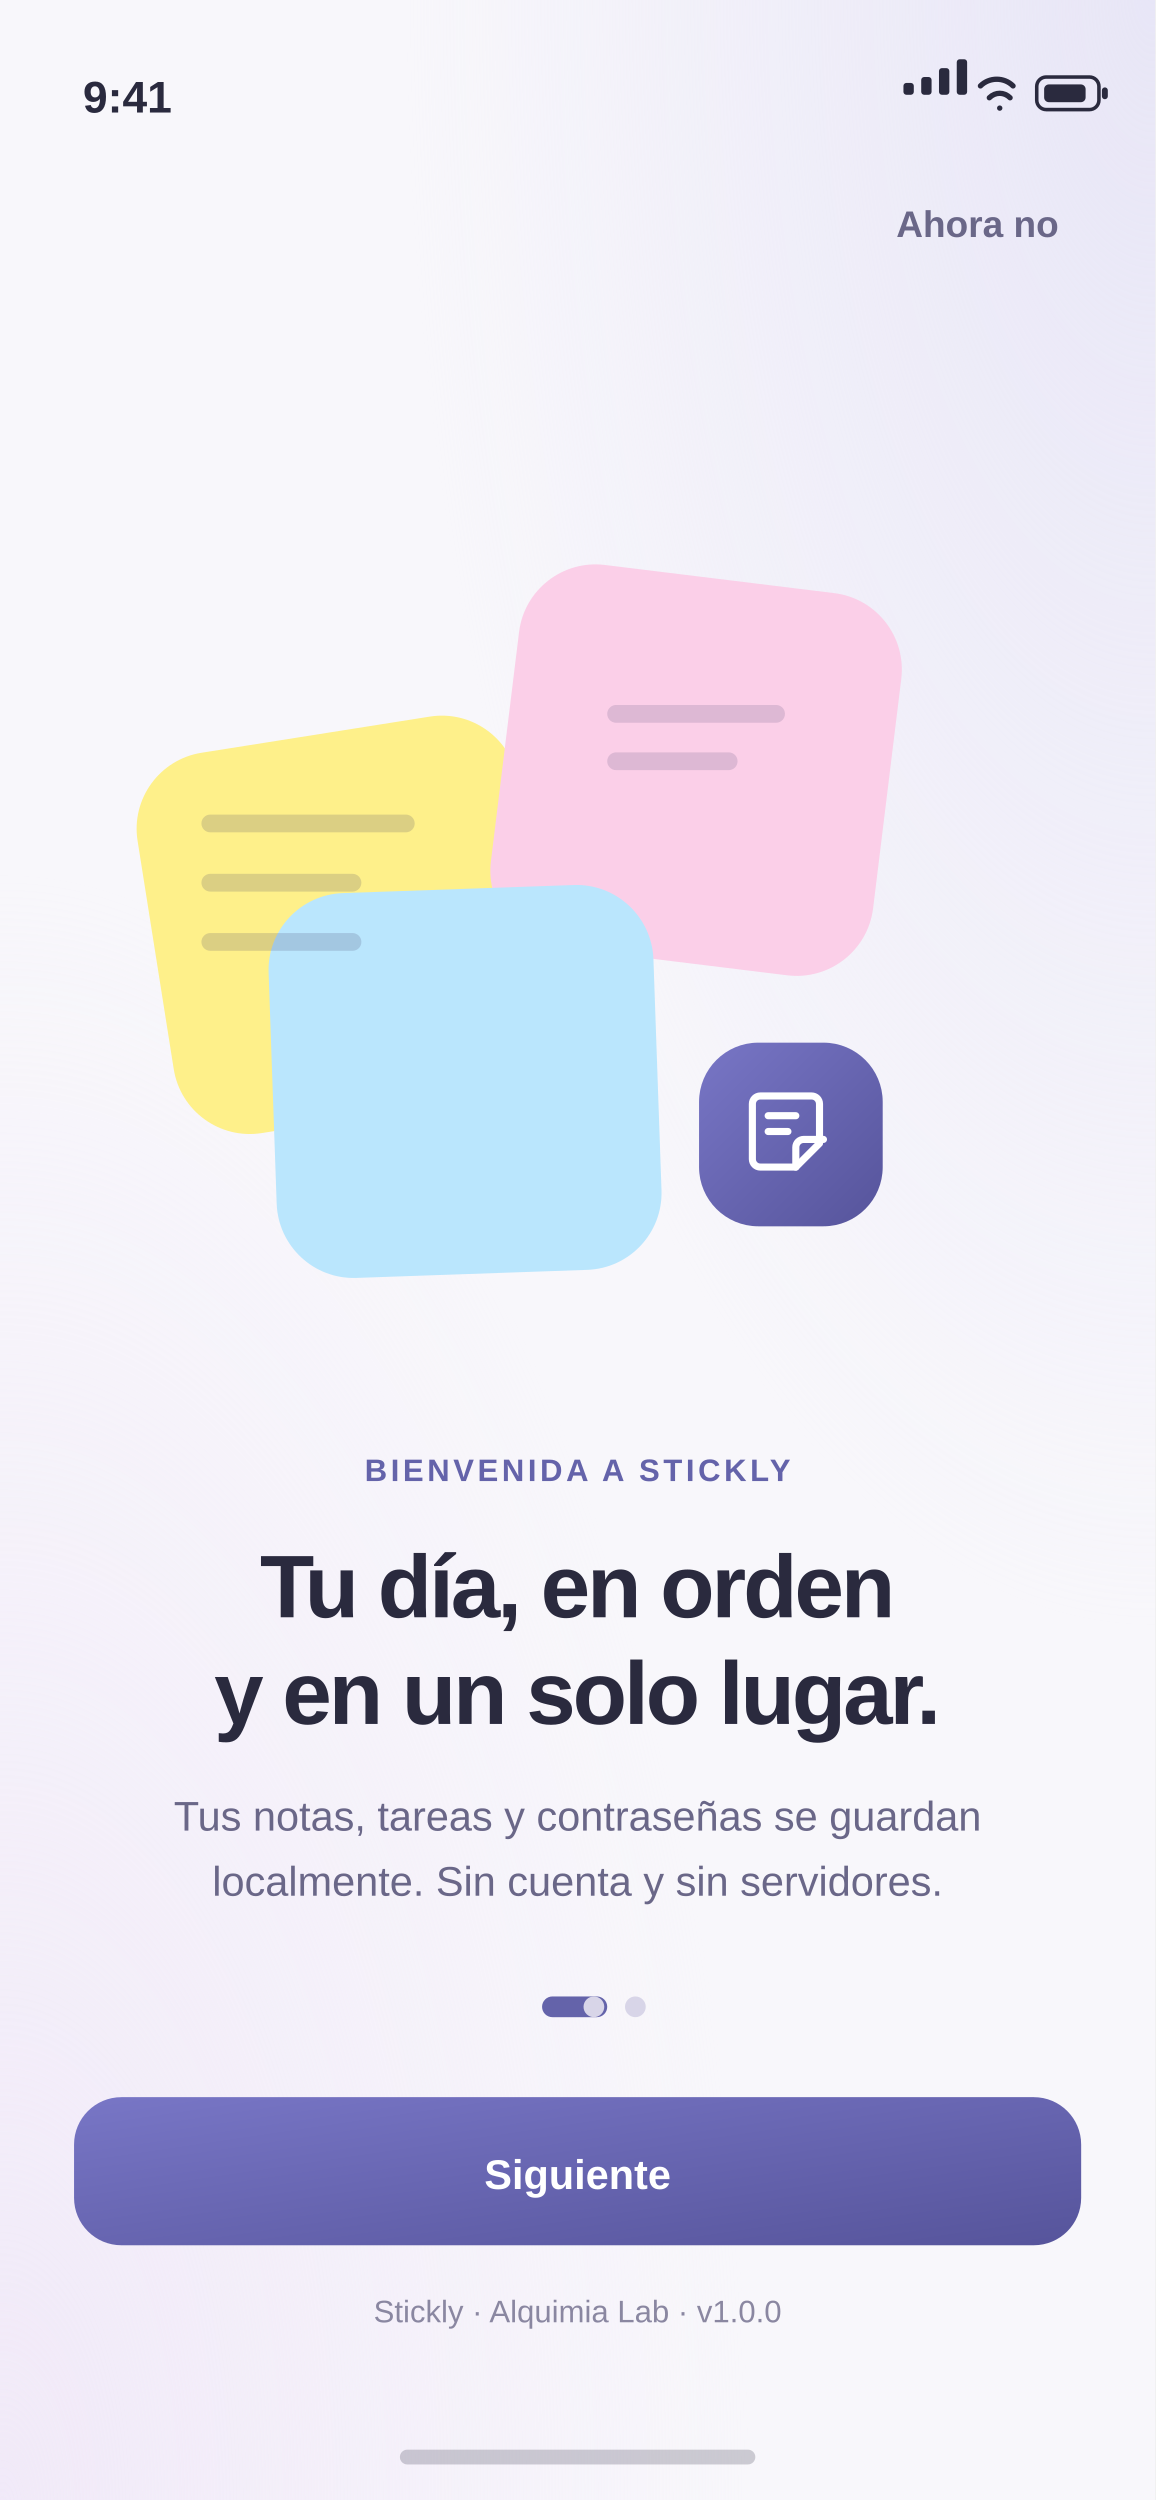
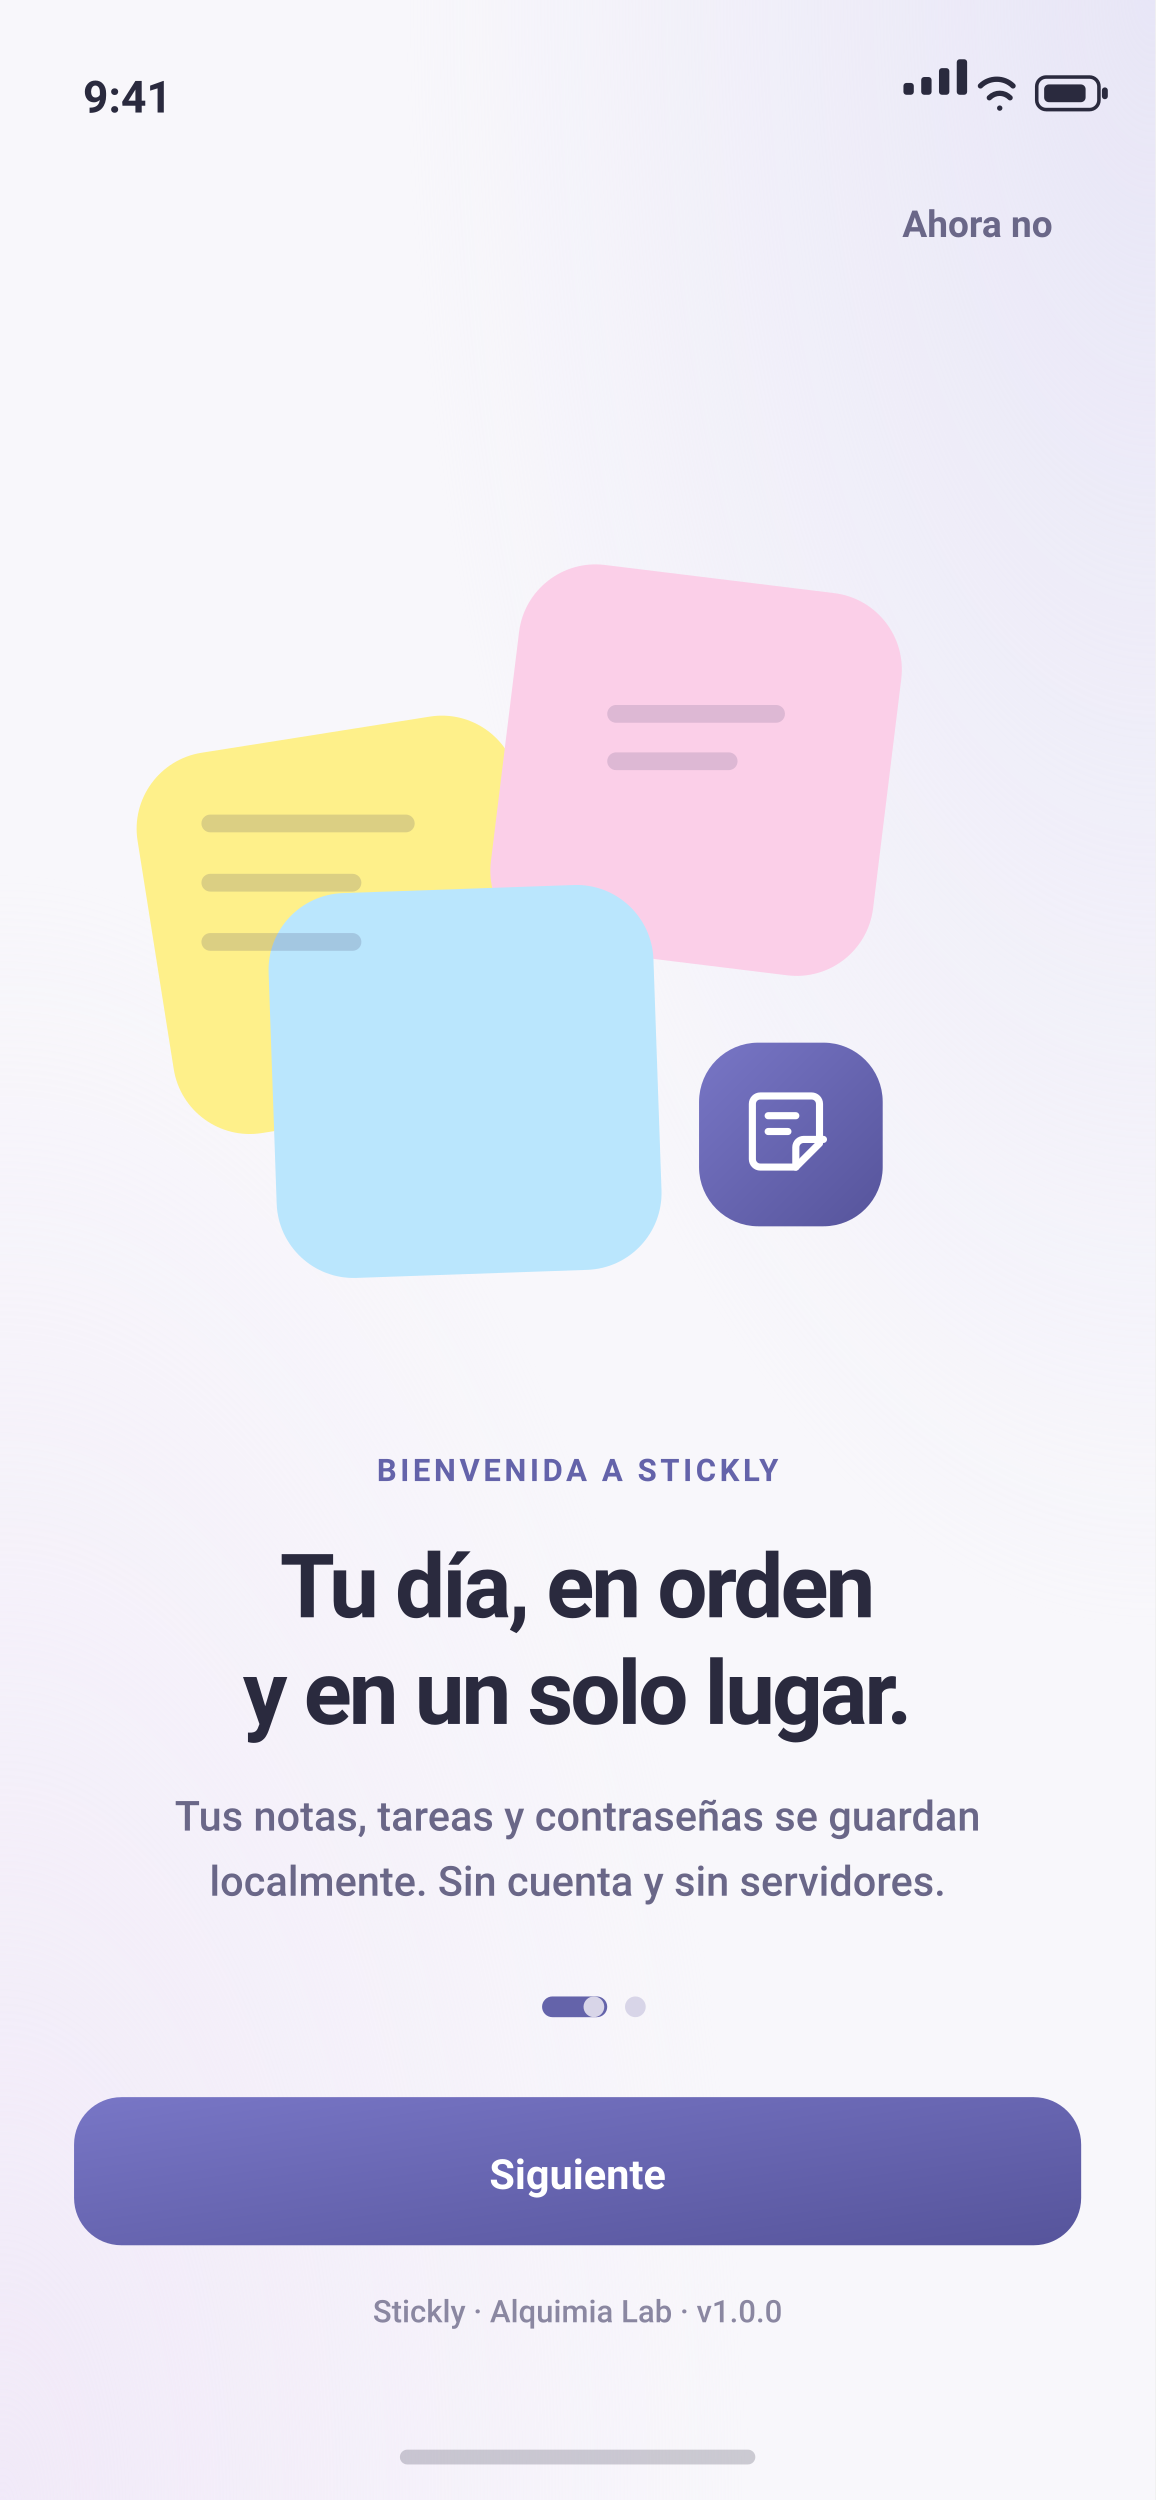
<svg xmlns="http://www.w3.org/2000/svg" width="390" height="844" viewBox="0 0 390 844" role="img" aria-label="Stickly · Bienvenida">
  <defs>
    <linearGradient id="gradPrimary" x1="0" y1="0" x2="1" y2="1">
      <stop offset="0" stop-color="#7876C6" />
      <stop offset="1" stop-color="#56549B" />
    </linearGradient>
    <linearGradient id="gradHero" x1="0" y1="0" x2="1" y2="1">
      <stop offset="0" stop-color="#EDECF8" />
      <stop offset=".6" stop-color="#DCDBF2" />
      <stop offset="1" stop-color="#D7D3F3" />
    </linearGradient>
    <linearGradient id="gradAvatar" x1="0" y1="0" x2="1" y2="1">
      <stop offset="0" stop-color="#8B89D9" />
      <stop offset="1" stop-color="#6463AA" />
    </linearGradient>
    <radialGradient id="gradBg1" cx="1" cy="0" r="1">
      <stop offset="0" stop-color="#E6E4F6" stop-opacity=".9" />
      <stop offset=".65" stop-color="#E6E4F6" stop-opacity="0" />
    </radialGradient>
    <radialGradient id="gradBg2" cx="0" cy="1" r="1">
      <stop offset="0" stop-color="#F0E8F8" stop-opacity=".9" />
      <stop offset=".65" stop-color="#F0E8F8" stop-opacity="0" />
    </radialGradient>
  </defs>
  <g id="Fondo">
    <rect x="0" y="0" width="390" height="844" fill="#F8F7FB" />
    <rect width="390" height="844" fill="url(#gradBg1)" />
    <rect width="390" height="844" fill="url(#gradBg2)" />
  </g>
  <g id="Barra_de_estado">
-     <text x="28" y="38" font-family="Quicksand, Nunito, Arial, sans-serif" font-size="15" font-weight="700" fill="#2A2A3E">9:41</text>
+     <text x="28" y="38" font-family="Roboto, Arial, sans-serif" font-size="15" font-weight="700" fill="#2A2A3E">9:41</text>
    <rect x="305" y="28" width="3.5" height="4" rx="1" fill="#2A2A3E" />
    <rect x="311" y="26" width="3.5" height="6" rx="1" fill="#2A2A3E" />
    <rect x="317" y="23" width="3.5" height="9" rx="1" fill="#2A2A3E" />
    <rect x="323" y="20" width="3.5" height="12" rx="1" fill="#2A2A3E" />
    <path d="M331 29c3-3 8-3 11 0M334 33c2-2 5-2 7 0M337.5 36.5h.01" fill="none" stroke="#2A2A3E" stroke-width="1.8" stroke-linecap="round" stroke-linejoin="round" />
    <rect x="350" y="26" width="21" height="11" rx="3.2" fill="none" stroke="#2A2A3E" stroke-width="1.2" />
    <rect x="352.5" y="28.5" width="14" height="6" rx="1.6" fill="#2A2A3E" />
    <rect x="372" y="29.5" width="2" height="4" rx="1" fill="#2A2A3E" />
  </g>
-   <text x="330" y="80" font-family="Quicksand, Nunito, Arial, sans-serif" font-size="12.5" font-weight="600" fill="#6A6788" text-anchor="middle">Ahora no</text>
+   <text x="330" y="80" font-family="Roboto, Arial, sans-serif" font-size="12.5" font-weight="600" fill="#6A6788" text-anchor="middle">Ahora no</text>
  <g id="Ilustracion">
    <g transform="rotate(-9 130 300)">
      <rect x="50" y="245" width="130" height="130" rx="26" fill="#FEF08A" />
    </g>
    <g transform="rotate(7 235 260)">
      <rect x="170" y="195" width="130" height="130" rx="26" fill="#FBCFE8" />
    </g>
    <g transform="rotate(-2 160 365)">
      <rect x="92" y="300" width="130" height="130" rx="26" fill="#BAE6FD" />
    </g>
    <rect x="68" y="275" width="72" height="6" rx="3" fill="#3C3864" opacity="0.18" />
    <rect x="68" y="295" width="54" height="6" rx="3" fill="#3C3864" opacity="0.18" />
    <rect x="68" y="315" width="54" height="6" rx="3" fill="#3C3864" opacity="0.18" />
    <rect x="205" y="238" width="60" height="6" rx="3" fill="#3C3864" opacity="0.16" />
    <rect x="205" y="254" width="44" height="6" rx="3" fill="#3C3864" opacity="0.16" />
    <rect x="236" y="352" width="62" height="62" rx="20" fill="url(#gradPrimary)" />
    <g transform="translate(250 366) scale(1.3333)" fill="none" stroke="#FFFFFF" stroke-width="1.8" stroke-linecap="round" stroke-linejoin="round">
      <path d="M15 3H5a2 2 0 0 0-2 2v14a2 2 0 0 0 2 2h9l6-6V5a2 2 0 0 0-2-2Z" />
      <path d="M14 21v-5a2 2 0 0 1 2-2h5" />
      <path d="M7 8h7" />
      <path d="M7 12h5" />
    </g>
  </g>
-   <text x="195" y="500" font-family="Quicksand, Nunito, Arial, sans-serif" font-size="10.5" font-weight="700" fill="#6463AA" text-anchor="middle" letter-spacing="1.2">BIENVENIDA A STICKLY</text>
-   <text x="195" y="546" font-family="Quicksand, Nunito, Arial, sans-serif" font-size="30" font-weight="700" fill="#2A2A3E" text-anchor="middle" letter-spacing="-1">Tu día, en orden</text>
-   <text x="195" y="582" font-family="Quicksand, Nunito, Arial, sans-serif" font-size="30" font-weight="700" fill="#2A2A3E" text-anchor="middle" letter-spacing="-1">y en un solo lugar.</text>
-   <text x="195" y="618" font-family="Quicksand, Nunito, Arial, sans-serif" font-size="14" font-weight="500" fill="#6A6788" text-anchor="middle">Tus notas, tareas y contraseñas se guardan</text>
-   <text x="195" y="640" font-family="Quicksand, Nunito, Arial, sans-serif" font-size="14" font-weight="500" fill="#6A6788" text-anchor="middle">localmente. Sin cuenta y sin servidores.</text>
+   <text x="195" y="500" font-family="Roboto, Arial, sans-serif" font-size="10.5" font-weight="700" fill="#6463AA" text-anchor="middle" letter-spacing="1.2">BIENVENIDA A STICKLY</text>
+   <text x="195" y="546" font-family="Roboto, Arial, sans-serif" font-size="30" font-weight="700" fill="#2A2A3E" text-anchor="middle" letter-spacing="-1">Tu día, en orden</text>
+   <text x="195" y="582" font-family="Roboto, Arial, sans-serif" font-size="30" font-weight="700" fill="#2A2A3E" text-anchor="middle" letter-spacing="-1">y en un solo lugar.</text>
+   <text x="195" y="618" font-family="Roboto, Arial, sans-serif" font-size="14" font-weight="500" fill="#6A6788" text-anchor="middle">Tus notas, tareas y contraseñas se guardan</text>
+   <text x="195" y="640" font-family="Roboto, Arial, sans-serif" font-size="14" font-weight="500" fill="#6A6788" text-anchor="middle">localmente. Sin cuenta y sin servidores.</text>
  <g id="Indicadores">
    <rect x="183" y="674" width="22" height="7" rx="3.5" fill="#6463AA" />
    <rect x="197" y="674" width="7" height="7" rx="3.5" fill="#D8D5E8" />
    <rect x="211" y="674" width="7" height="7" rx="3.5" fill="#D8D5E8" />
  </g>
  <rect x="25" y="708" width="340" height="50" rx="16" fill="url(#gradPrimary)" />
-   <text x="195" y="739" font-family="Quicksand, Nunito, Arial, sans-serif" font-size="14" font-weight="700" fill="#FFFFFF" text-anchor="middle">Siguiente</text>
-   <text x="195" y="784" font-family="Quicksand, Nunito, Arial, sans-serif" font-size="10.5" font-weight="500" fill="#8A87A1" text-anchor="middle">Stickly · Alquimia Lab · v1.0.0</text>
+   <text x="195" y="739" font-family="Roboto, Arial, sans-serif" font-size="14" font-weight="700" fill="#FFFFFF" text-anchor="middle">Siguiente</text>
+   <text x="195" y="784" font-family="Roboto, Arial, sans-serif" font-size="10.5" font-weight="500" fill="#8A87A1" text-anchor="middle">Stickly · Alquimia Lab · v1.0.0</text>
  <rect x="135" y="827" width="120" height="5" rx="2.5" fill="#2A2A3E" opacity="0.22" id="Indicador_de_inicio" />
</svg>
